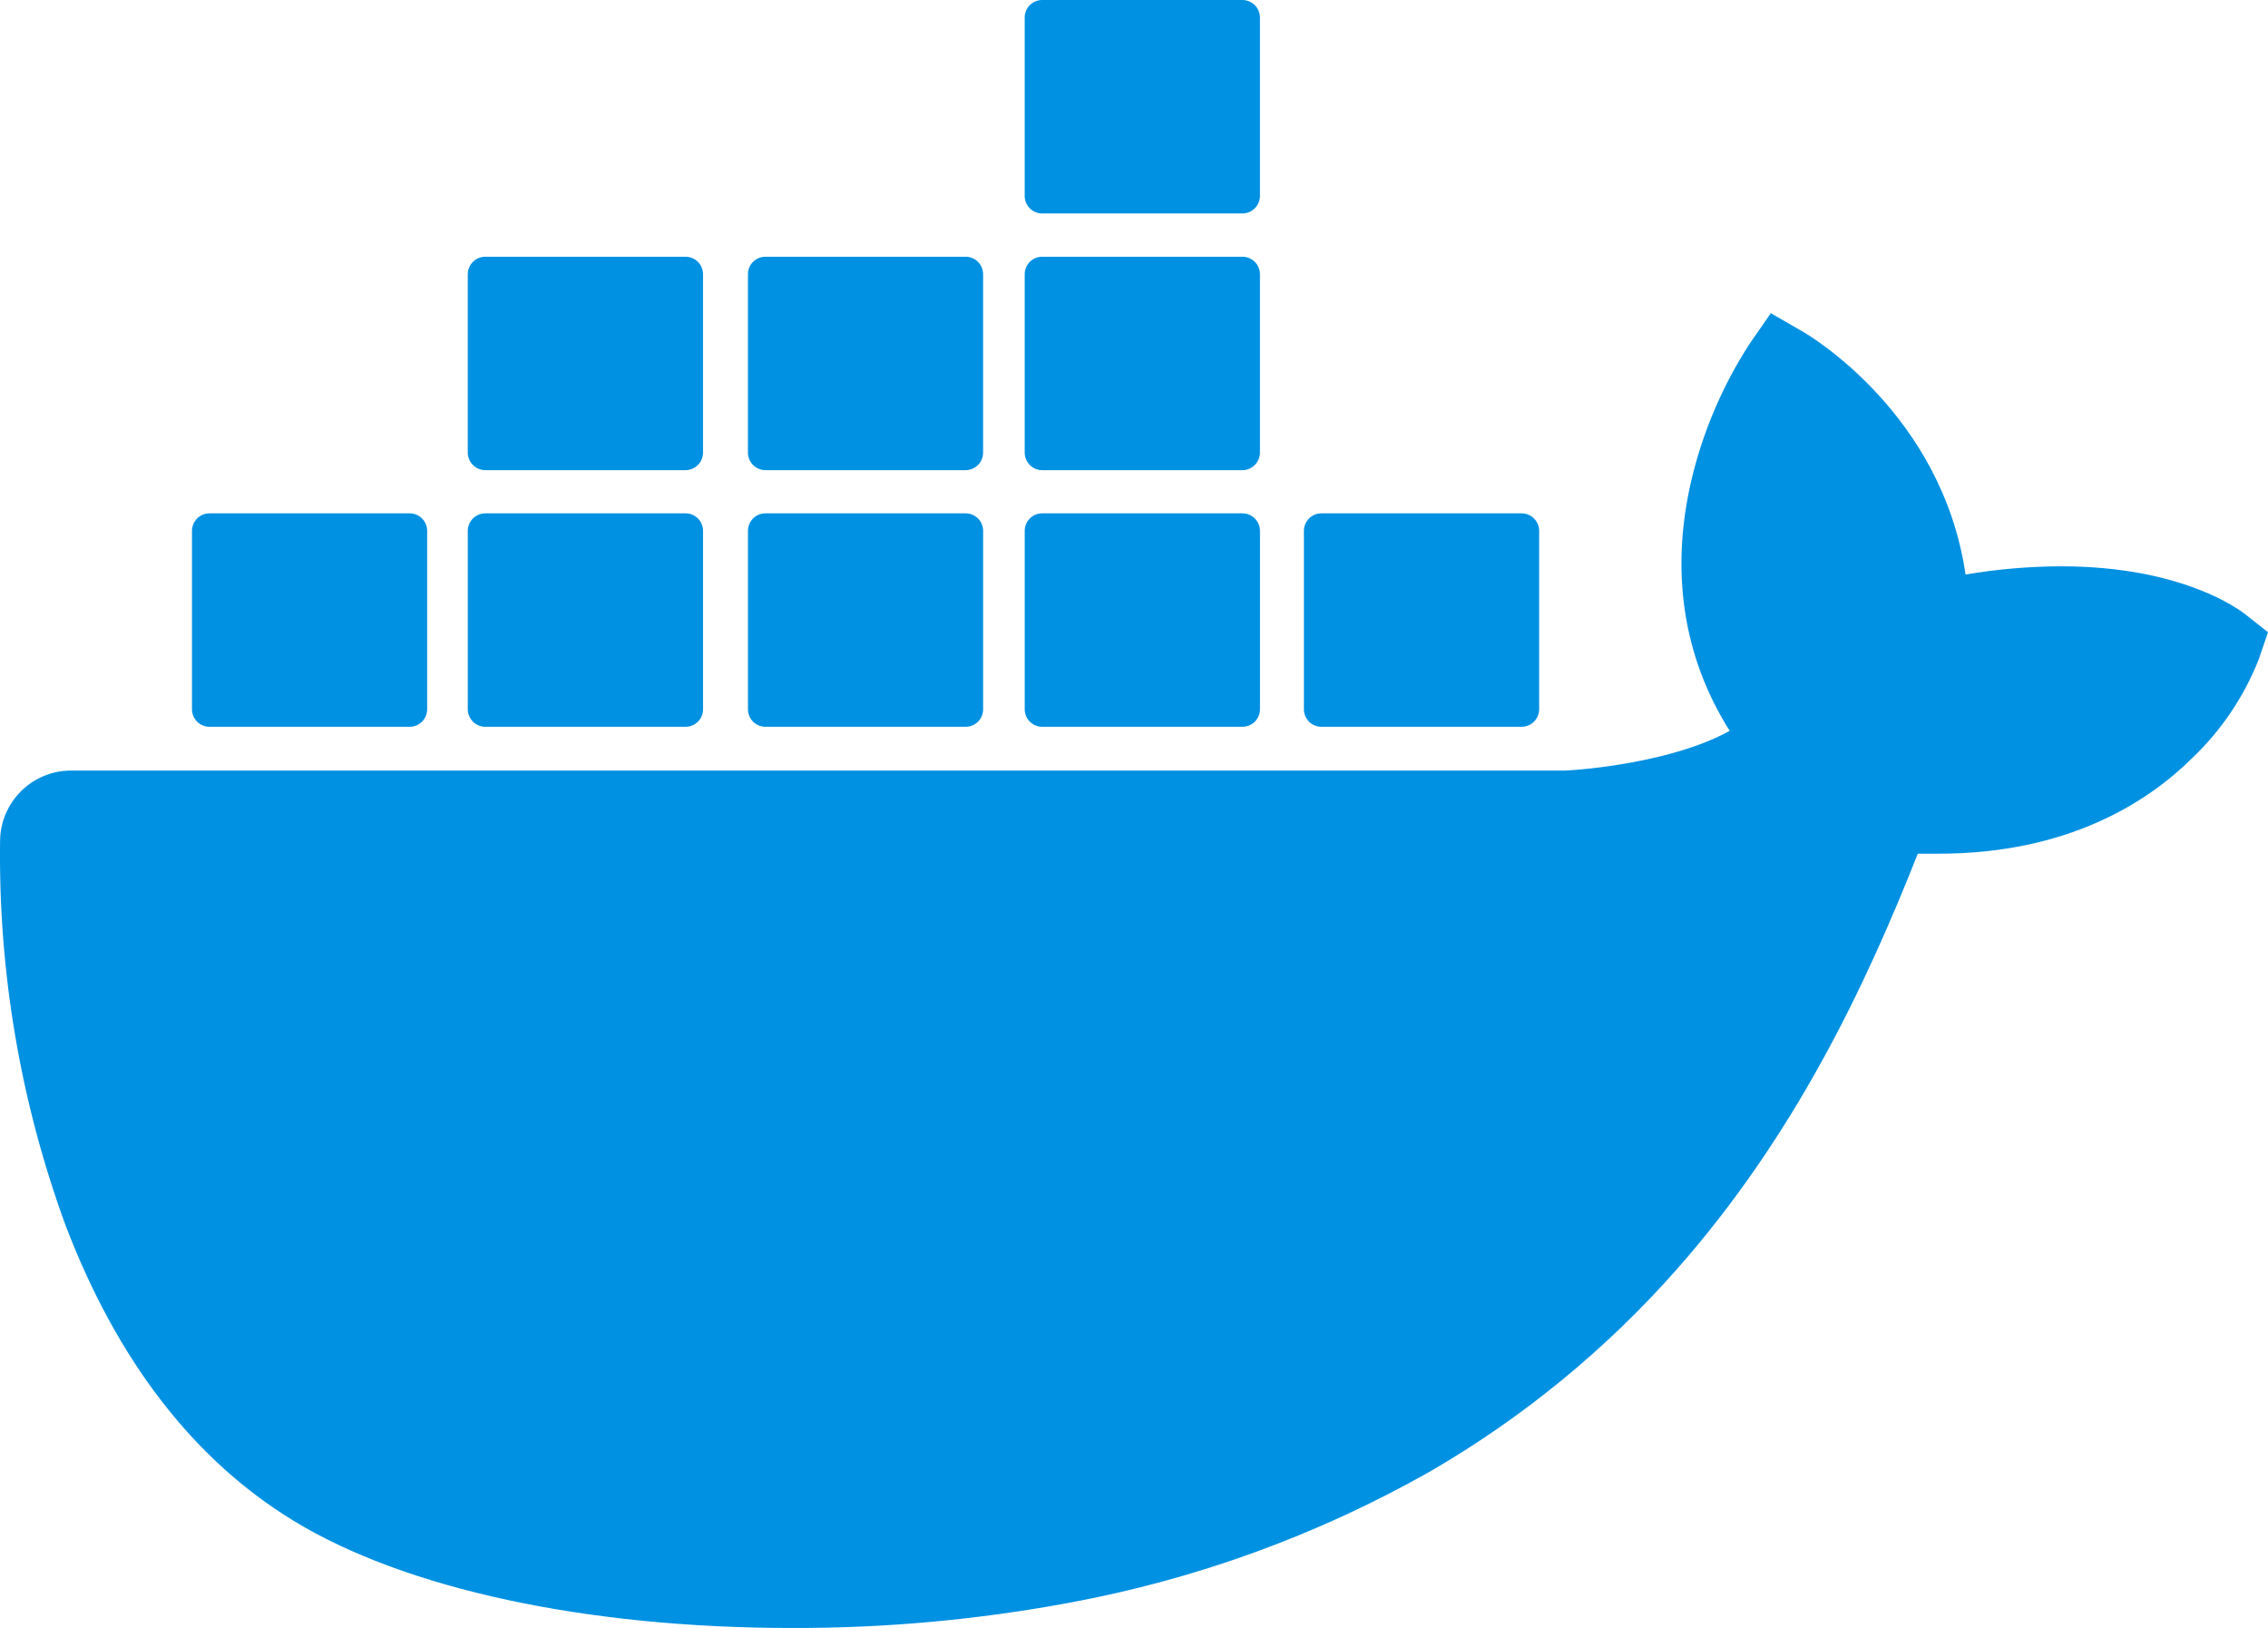
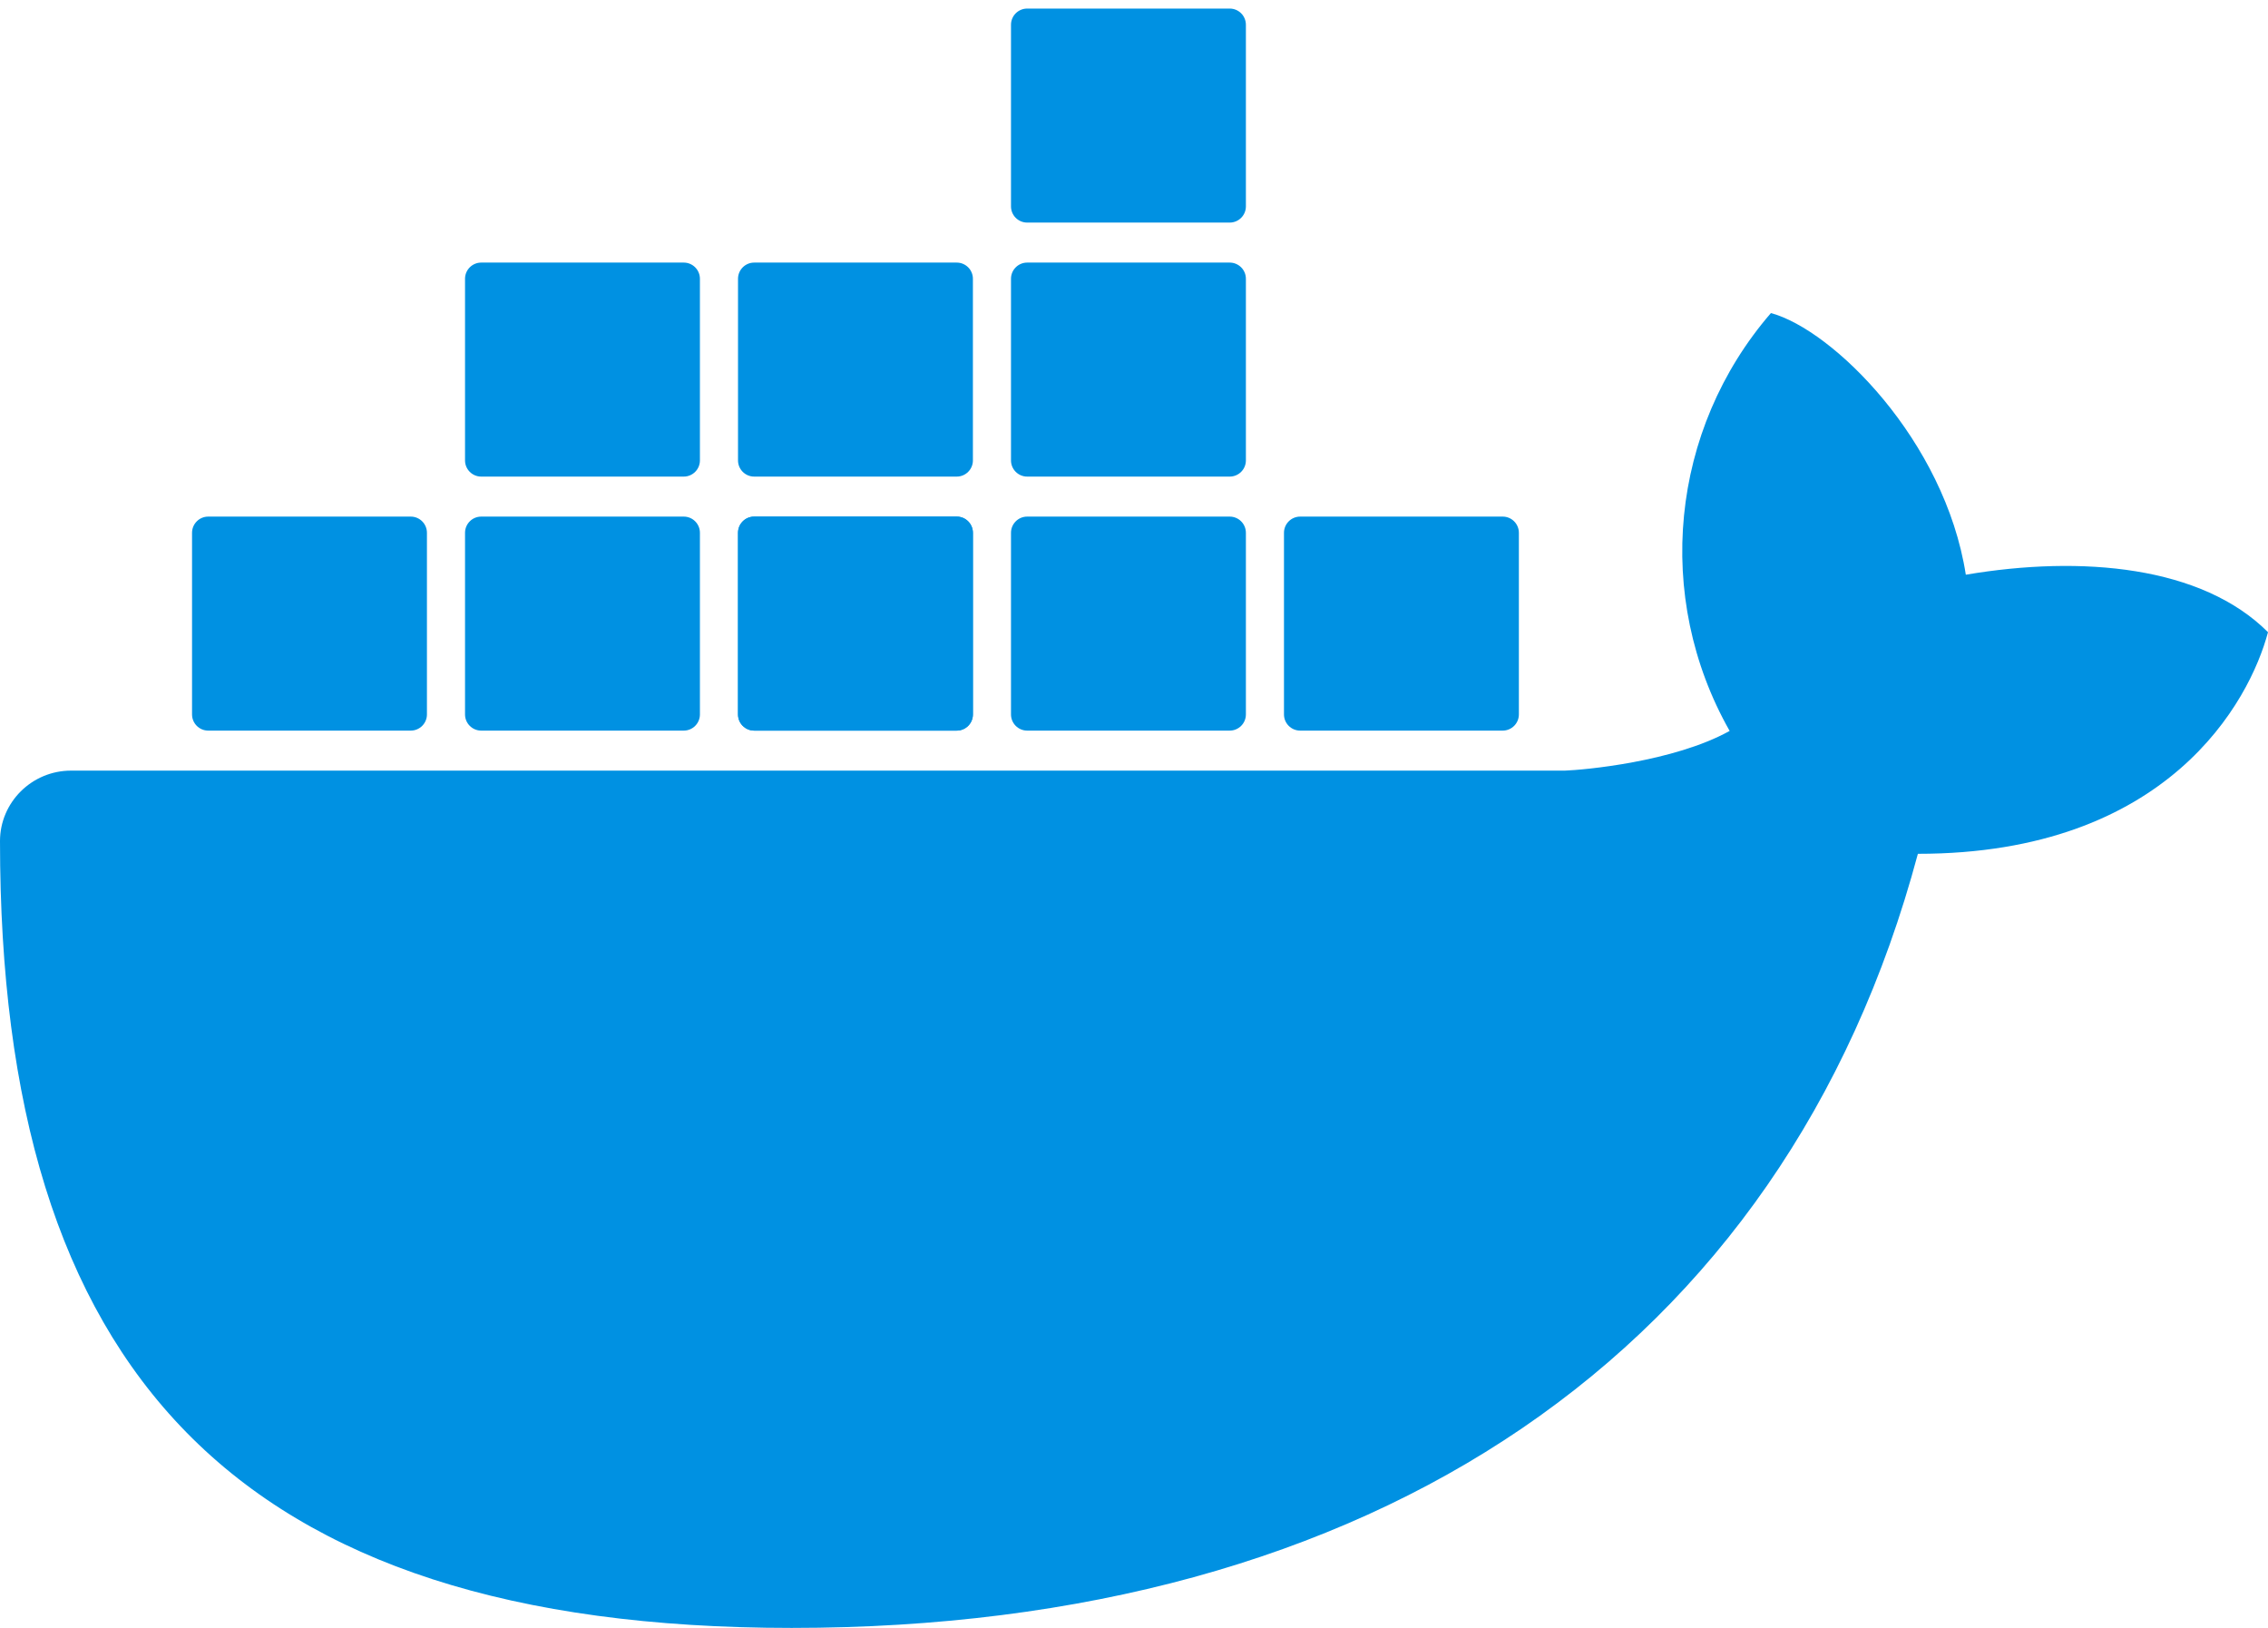
- <svg xmlns="http://www.w3.org/2000/svg" viewBox="0 0 714.54 512.74" fill="#0091e2">
-   <path d="M707.49 193.56c-1.938-1.54-20.029-15.2-58.181-15.2a185.56 185.56 0 0 0-30.061 2.585c-7.384-50.612-49.228-75.288-51.104-76.395l-10.245-5.908-6.738 9.723a137.32 137.32 0 0 0-18.214 42.582c-6.831 28.89-2.677 56.027 11.999 79.226-17.722 9.876-46.151 12.307-51.904 12.522H22.362c-12.294.017-22.27 9.952-22.337 22.245a338.69 338.69 0 0 0 20.614 120.95c16.214 42.52 40.336 73.842 71.719 93.01 35.167 21.537 92.302 33.844 157.07 33.844a468.88 468.88 0 0 0 87.226-7.907 364.65 364.65 0 0 0 113.84-41.352 312.97 312.97 0 0 0 77.688-63.596c37.29-42.213 59.505-89.226 76.026-131.01h6.584c40.828 0 65.935-16.338 79.78-30.03a87.08 87.08 0 0 0 21.045-31.166l2.923-8.553z" />
-   <path d="M65.995 228.91h63.073a5.507 5.507 0 0 0 5.507-5.507v-56.182a5.507 5.507 0 0 0-5.476-5.538H65.995a5.507 5.507 0 0 0-5.507 5.507v56.211a5.507 5.507 0 0 0 5.507 5.508m86.918.001h63.073a5.507 5.507 0 0 0 5.507-5.507v-56.182a5.507 5.507 0 0 0-5.477-5.538h-63.104a5.537 5.537 0 0 0-5.538 5.538v56.18a5.54 5.54 0 0 0 5.539 5.509m88.24 0h63.073a5.507 5.507 0 0 0 5.507-5.507v-56.182a5.507 5.507 0 0 0-5.477-5.538h-63.104a5.507 5.507 0 0 0-5.507 5.507v56.211a5.51 5.51 0 0 0 5.508 5.508m87.195.001h63.073a5.537 5.537 0 0 0 5.538-5.507v-56.182a5.537 5.537 0 0 0-5.538-5.538h-63.073a5.507 5.507 0 0 0-5.507 5.507v56.211a5.508 5.508 0 0 0 5.507 5.508m-175.44-80.825h63.073a5.539 5.539 0 0 0 5.507-5.538V86.365a5.507 5.507 0 0 0-5.507-5.507h-63.073a5.538 5.538 0 0 0-5.538 5.507v56.18a5.568 5.568 0 0 0 5.538 5.539m88.24 0h63.073a5.539 5.539 0 0 0 5.507-5.538V86.365a5.507 5.507 0 0 0-5.507-5.507h-63.073a5.507 5.507 0 0 0-5.507 5.507v56.18a5.539 5.539 0 0 0 5.507 5.539m87.195 0h63.073a5.568 5.568 0 0 0 5.538-5.538V86.365a5.537 5.537 0 0 0-5.538-5.507h-63.073a5.507 5.507 0 0 0-5.507 5.507v56.18a5.539 5.539 0 0 0 5.507 5.539m0-80.856h63.073a5.538 5.538 0 0 0 5.538-5.507V5.508a5.537 5.537 0 0 0-5.538-5.507h-63.073a5.506 5.506 0 0 0-5.507 5.507V61.72a5.508 5.508 0 0 0 5.507 5.508m87.964 161.68h63.073a5.537 5.537 0 0 0 5.538-5.507v-56.182a5.537 5.537 0 0 0-5.538-5.538h-63.073a5.508 5.508 0 0 0-5.507 5.507v56.211a5.508 5.508 0 0 0 5.507 5.508" />
+ <svg xmlns="http://www.w3.org/2000/svg" fill="#0091e2" viewBox="0 0 714.5 512.7">
+   <path d="M619.3 181c-6.6-42.4-42-77.2-61.4-82.4a114.7 114.7 0 0 0-13 131.6c-17.7 9.8-46.1 12.3-51.9 12.5H22.4C10 242.7 0 252.7 0 264.9c0 166.3 73.6 247.8 249.4 247.8 182.8 0 312.7-86.5 354.8-243.8 78.8 0 104.5-48 110.3-69.8-20.8-20.8-58.5-24.3-95.2-18.1Z" />
+   <g id="b">
+     <rect id="a" width="74" height="67.4" x="60.5" y="162.7" rx="5.1" ry="5.1" />
+     <use href="#a" x="86" />
+     <use href="#a" x="172" />
+   </g>
+   <use href="#b" x="86" y="-80" />
+   <use href="#b" x="172" />
+   <use href="#a" x="258" y="-160" />
</svg>
